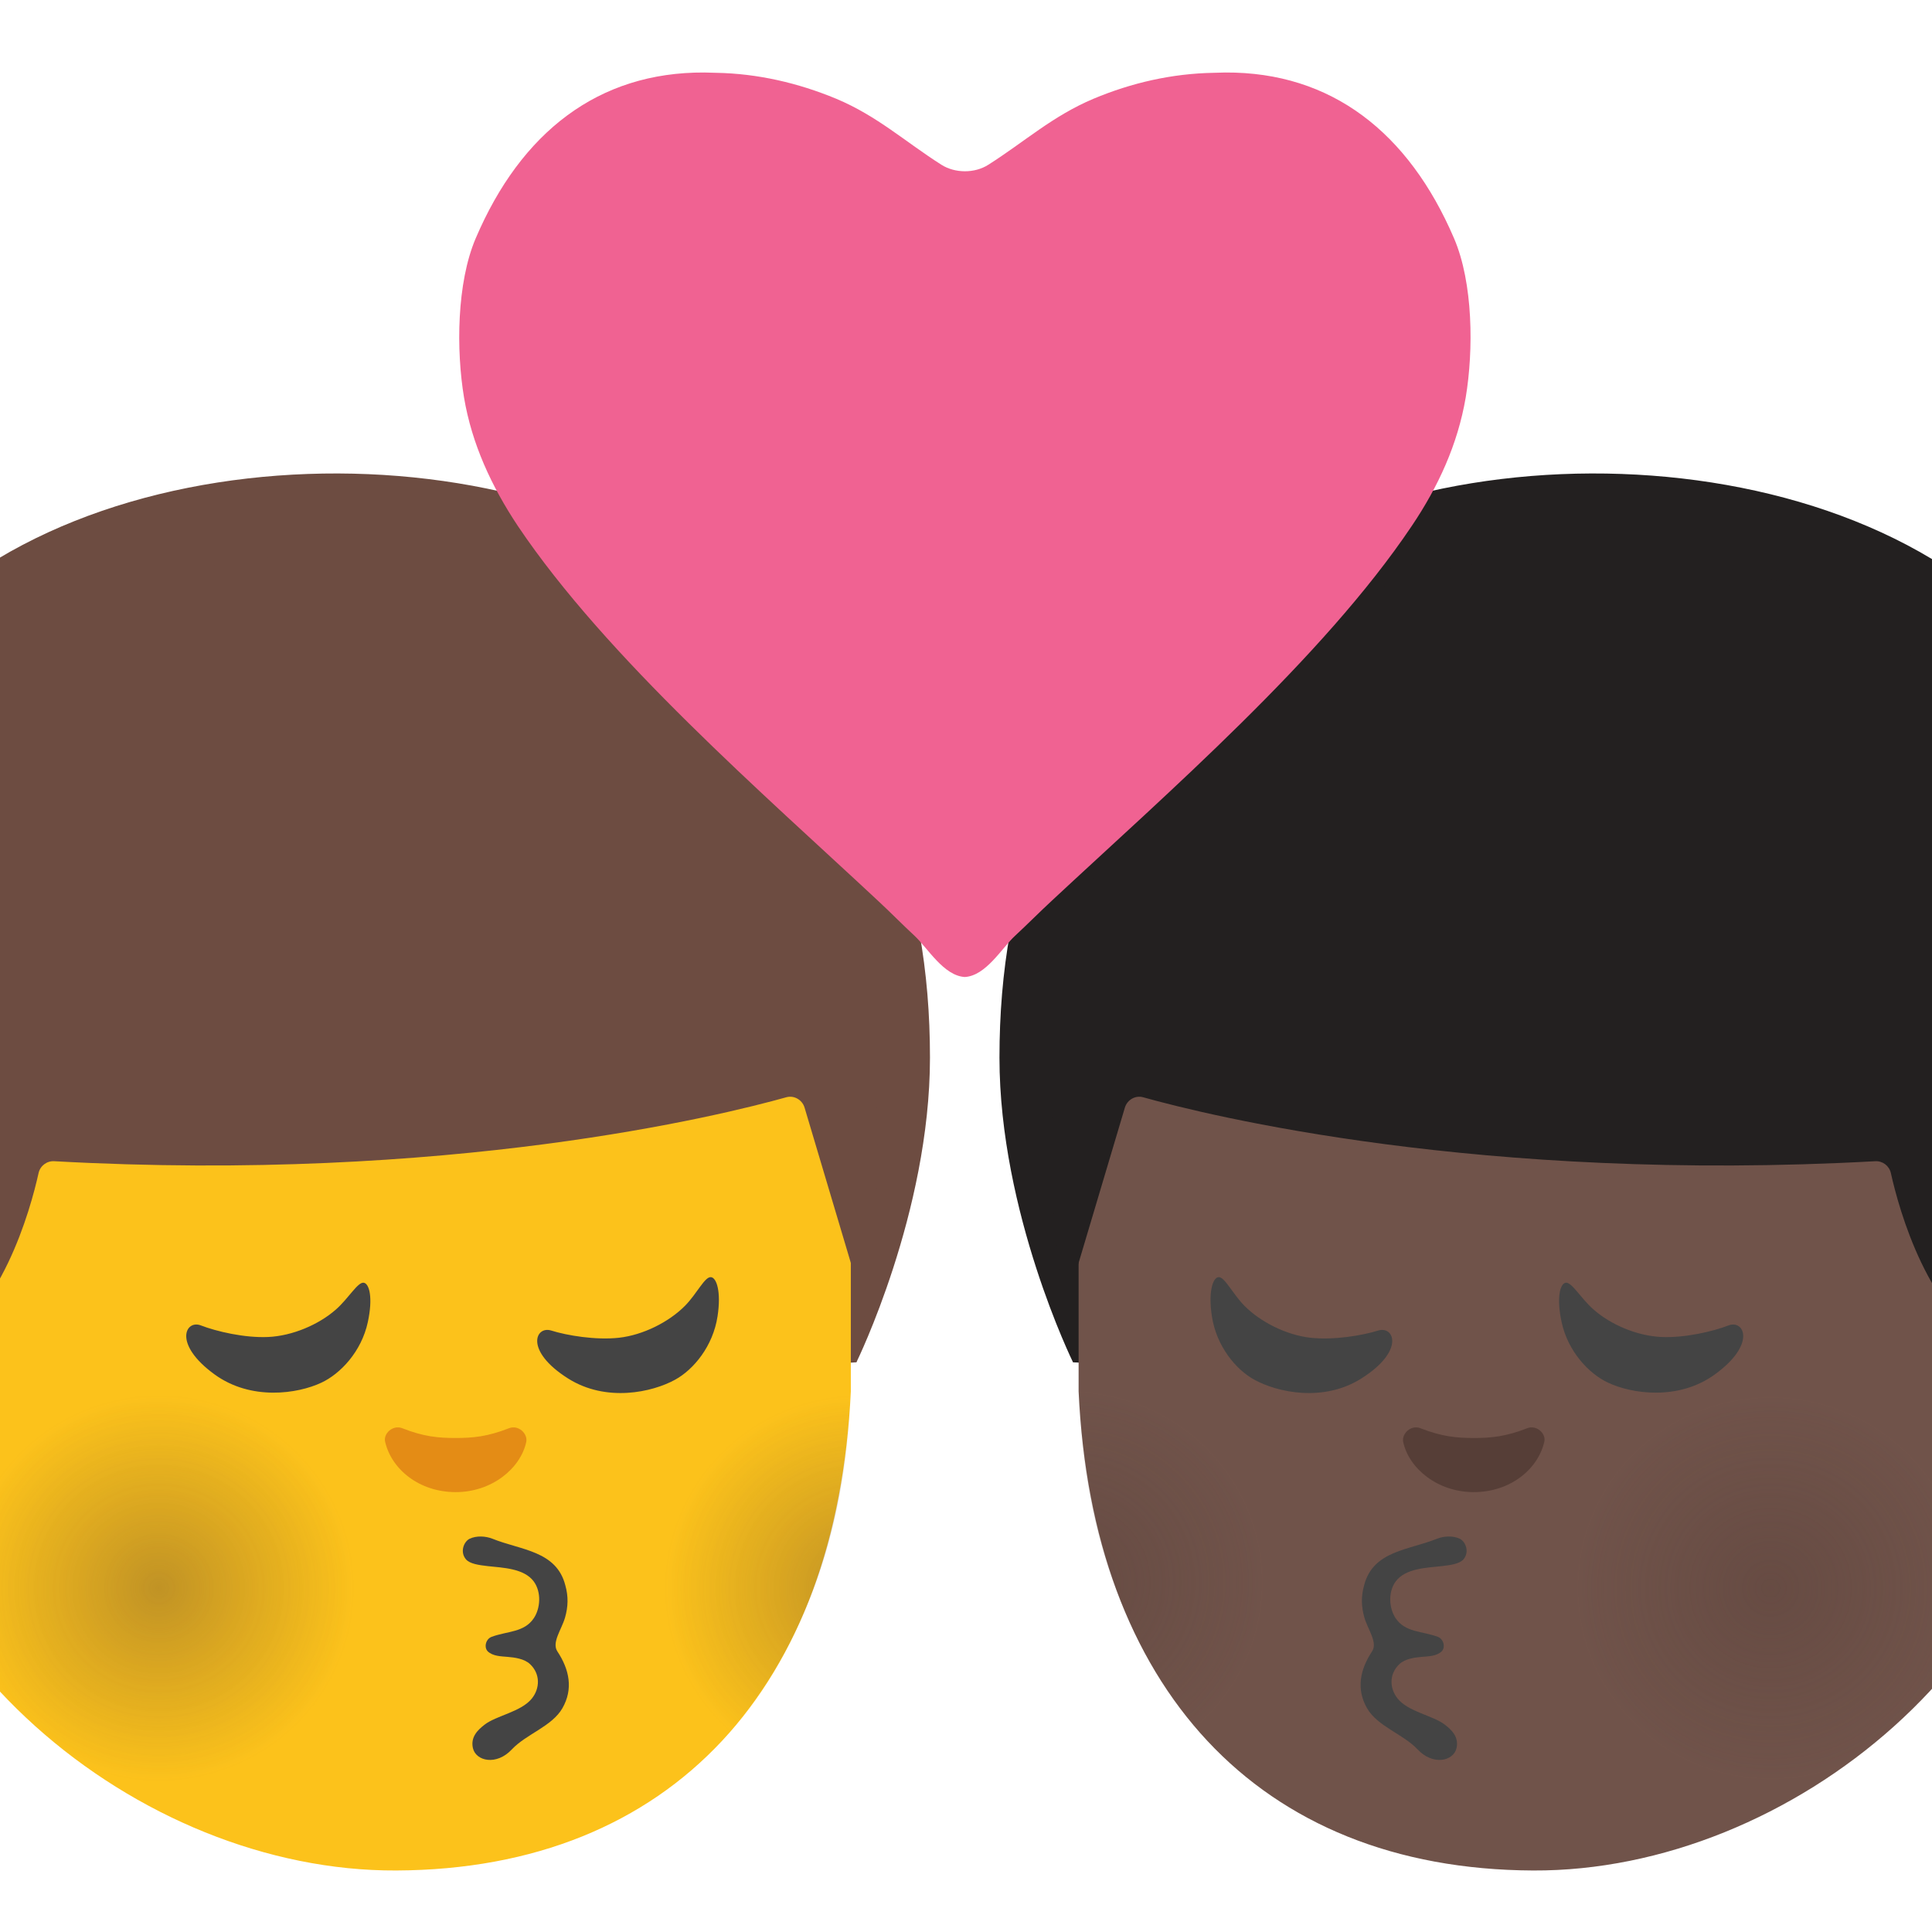
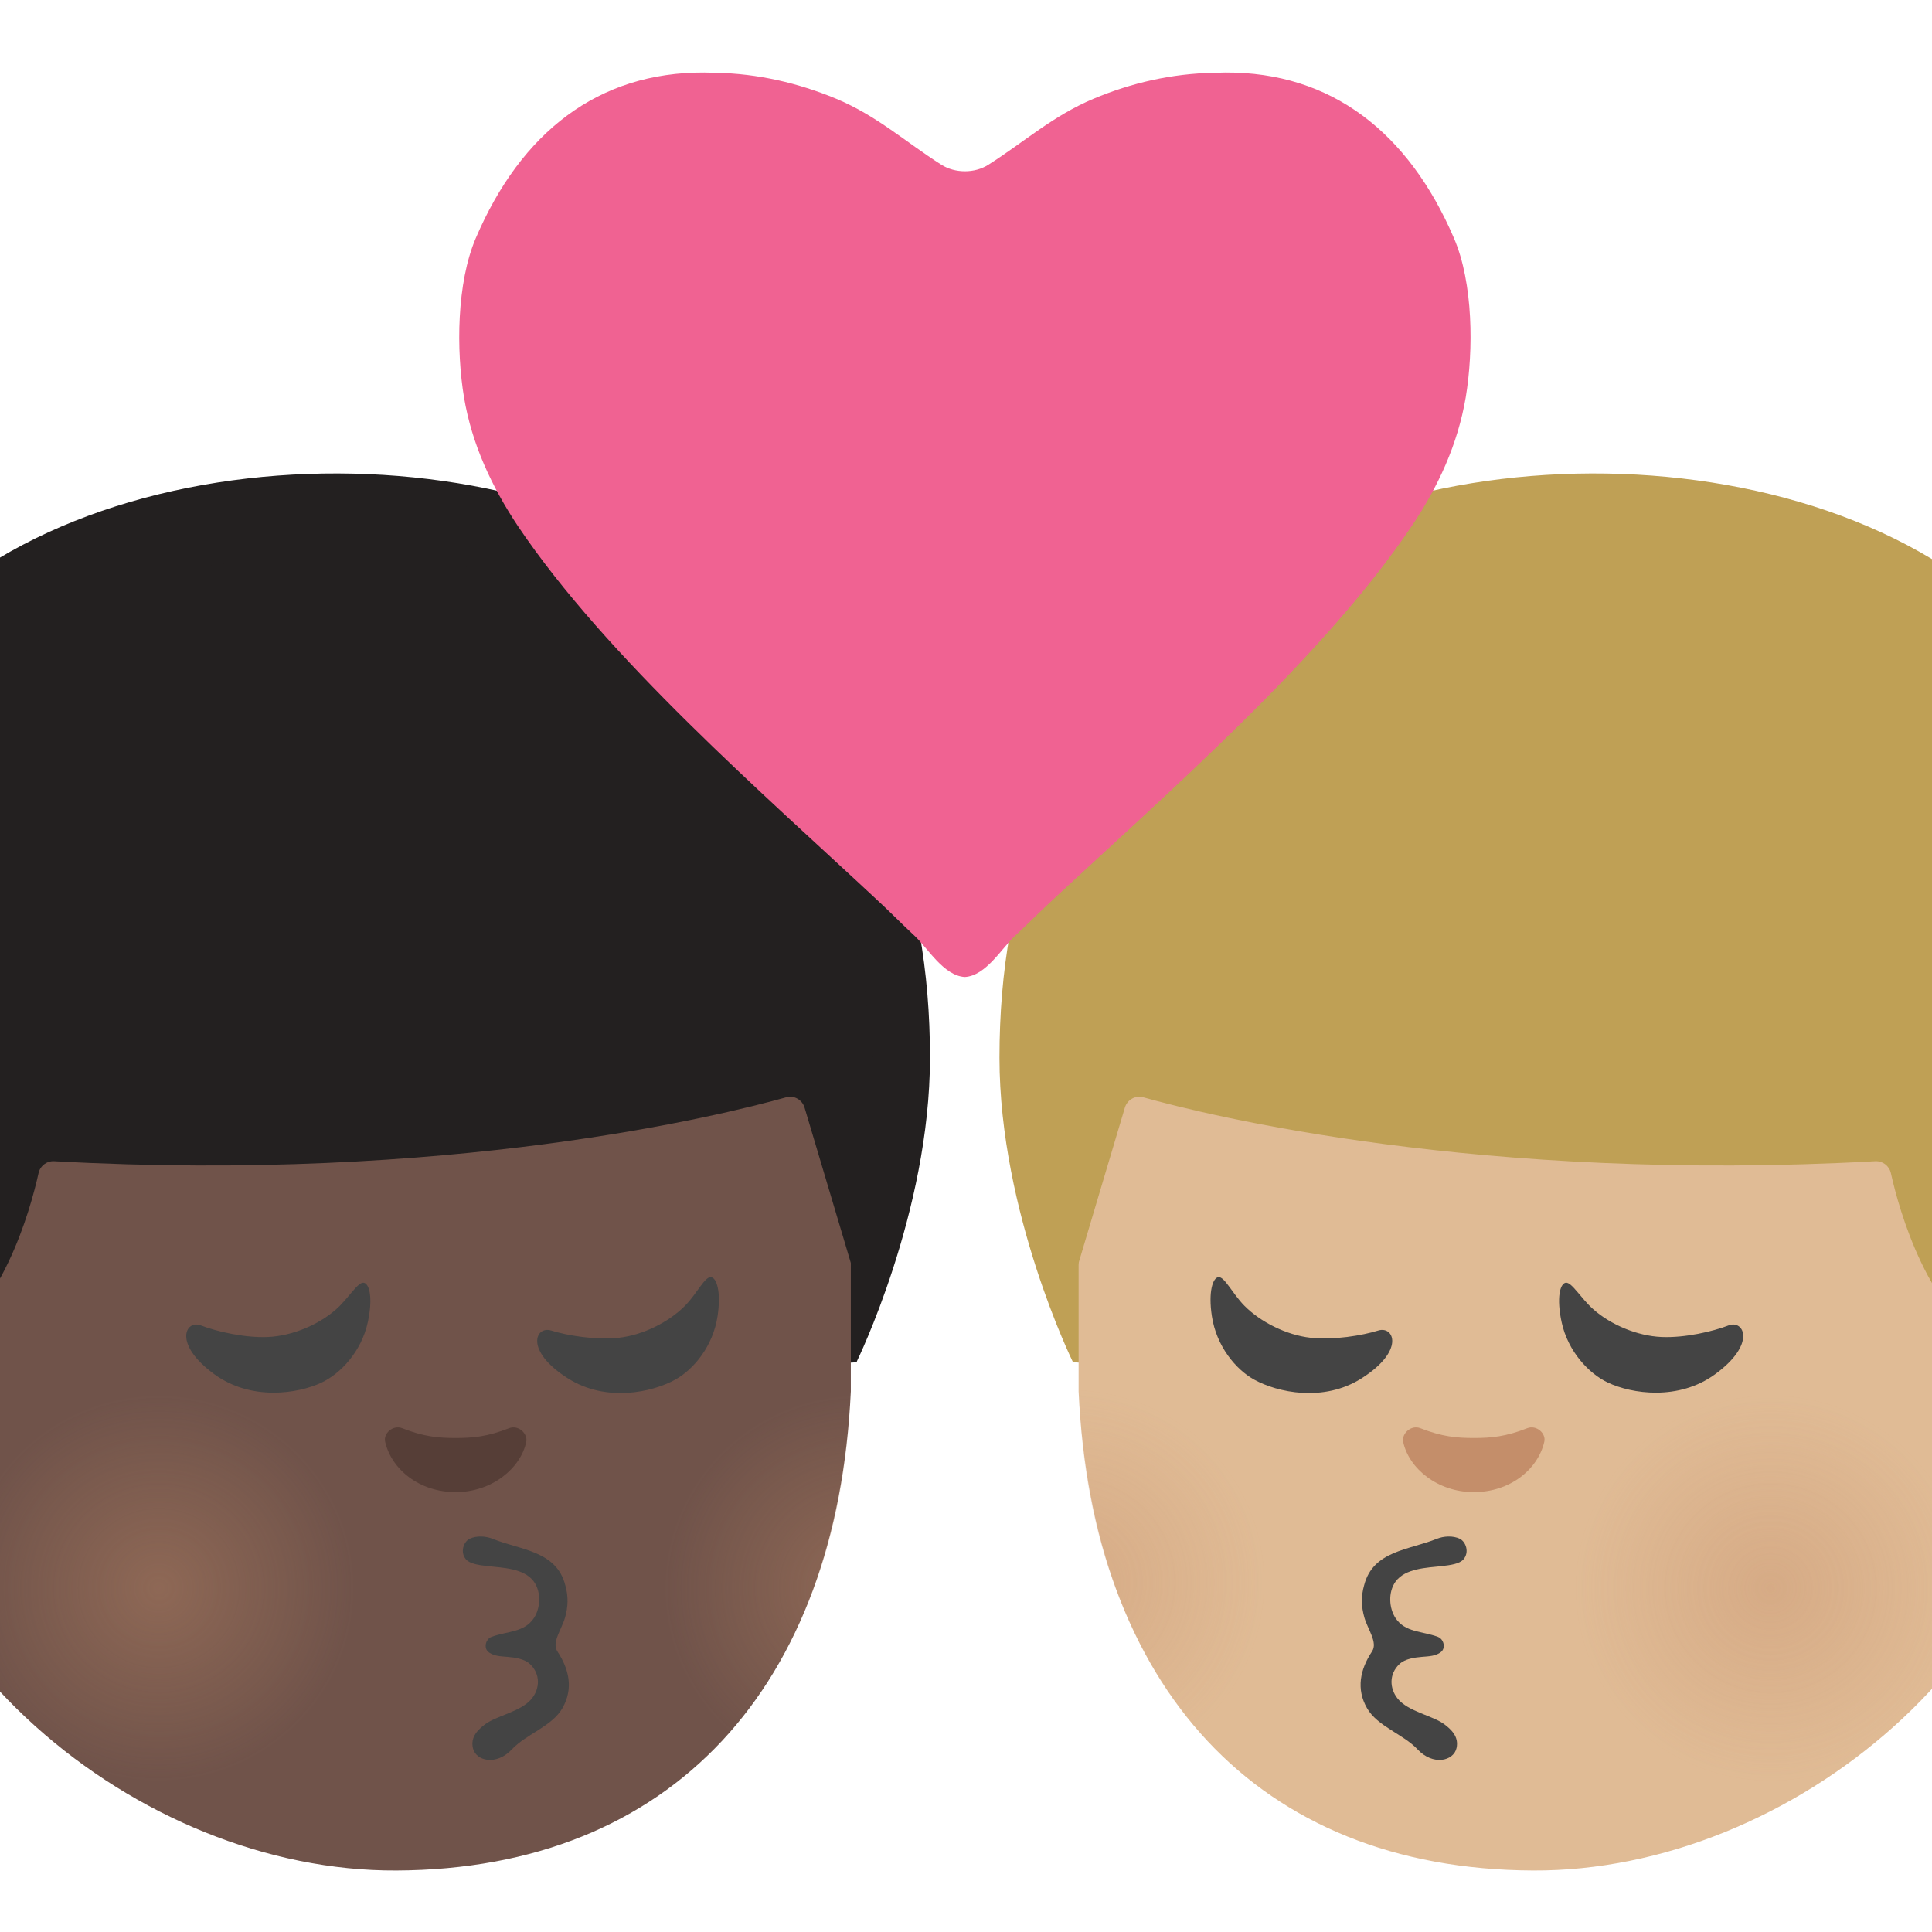
<svg xmlns="http://www.w3.org/2000/svg" width="534px" height="534px" version="1.1" xml:space="preserve" style="fill-rule:evenodd;clip-rule:evenodd;stroke-linejoin:round;stroke-miterlimit:2;">
  <g>
-     <path d="M296.584,376.542C296.584,376.542 276.25,335.167 276.25,292.334C276.25,244.5 291.125,203.125 331.084,166.75C385.959,116.792 511.25,117.333 562.959,178.875C583.334,295.417 569.875,352.375 569.875,352.375L570.792,389.917L296.584,376.542Z" style="fill:#232020;fill-rule:nonzero;" />
-     <path d="M423.75,517C347.375,516.667 301.917,465.959 298.125,384.584L298.125,291.459C298.125,217.75 357.875,158 431.584,158L436.459,158C510.167,158 569.917,217.75 569.917,291.459L569.917,379.709C569.875,456.084 495,517.334 423.75,517Z" style="fill:#70534a;fill-rule:nonzero;" />
+     <path d="M296.584,376.542C296.584,376.542 276.25,335.167 276.25,292.334C276.25,244.5 291.125,203.125 331.084,166.75C385.959,116.792 511.25,117.333 562.959,178.875C583.334,295.417 569.875,352.375 569.875,352.375L570.792,389.917L296.584,376.542Z" style="fill:#bfa055;fill-rule:nonzero;" />
+     <path d="M423.75,517C347.375,516.667 301.917,465.959 298.125,384.584L298.125,291.459C298.125,217.75 357.875,158 431.584,158L436.459,158C510.167,158 569.917,217.75 569.917,291.459L569.917,379.709C569.875,456.084 495,517.334 423.75,517Z" style="fill:#e0bb95;fill-rule:nonzero;" />
    <g>
      <g>
        <g>
          <clipPath id="_clip1">
            <path d="M426.834,517C346.084,518.625 300.875,461.917 298.125,384.584L298.125,291.459C298.125,217.75 357.875,158 431.584,158L436.459,158C510.167,158 569.917,217.75 569.917,291.459L569.917,379.709C569.875,451.959 500.25,515.5 426.834,517Z" />
          </clipPath>
          <g clip-path="url(#_clip1)">
            <g opacity="0.6">
              <g>
                <path d="M314.075,487.592C285.992,497.717 254.992,483.467 244.784,455.717C234.575,428.009 248.992,397.301 277.075,387.176C305.075,377.092 336.159,391.384 346.409,419.092C356.617,446.842 342.117,477.509 314.075,487.592Z" style="fill:url(#_Radial2);fill-rule:nonzero;" />
              </g>
            </g>
          </g>
        </g>
      </g>
    </g>
    <g>
      <g>
        <g>
          <clipPath id="_clip3">
            <path d="M426.834,517C346.084,518.625 300.875,461.917 298.125,384.584L298.125,291.459C298.125,217.75 357.875,158 431.584,158L436.459,158C510.167,158 569.917,217.75 569.917,291.459L569.917,379.709C569.875,451.959 500.25,515.5 426.834,517Z" />
          </clipPath>
          <g clip-path="url(#_clip3)">
            <g opacity="0.6">
              <g>
                <path d="M507.88,489.151C479.796,499.276 448.796,485.026 438.588,457.276C428.38,429.568 442.796,398.859 470.88,388.734C498.88,378.651 529.963,392.943 540.213,420.651C550.421,448.401 535.921,479.068 507.88,489.151Z" style="fill:url(#_Radial4);fill-rule:nonzero;" />
              </g>
            </g>
          </g>
        </g>
      </g>
    </g>
-     <path d="M296.584,376.542L297.834,350.042L310.917,306.125C311.584,303.959 313.834,302.667 316,303.292C333.542,308.209 409,327 518.292,320.959C520.334,320.834 522.167,322.209 522.625,324.209C524.875,334.334 532.917,363.709 552.417,373.834L572.959,394.709L576.959,360.792C576.959,360.792 609.209,142.708 428.917,153.625C248.625,164.542 296.584,376.542 296.584,376.542Z" style="fill:#232020;fill-rule:nonzero;" />
+     <path d="M296.584,376.542L297.834,350.042L310.917,306.125C311.584,303.959 313.834,302.667 316,303.292C333.542,308.209 409,327 518.292,320.959C520.334,320.834 522.167,322.209 522.625,324.209C524.875,334.334 532.917,363.709 552.417,373.834L572.959,394.709L576.959,360.792C576.959,360.792 609.209,142.708 428.917,153.625C248.625,164.542 296.584,376.542 296.584,376.542Z" style="fill:#bfa055;fill-rule:nonzero;" />
    <path d="M336.792,353C335.25,353.125 333.917,356.959 334.959,363.792C336.209,372.084 341.584,378.542 346.667,381.334C353,384.834 365.75,387.667 376.292,381C388.417,373.334 385.292,366.417 380.959,367.75C376.584,369.125 368.667,370.459 362.209,369.75C355.542,369 348.417,365.417 343.959,360.917C340.667,357.584 338.459,352.834 336.792,353ZM432.75,354.542C431.209,354.792 430.167,358.667 431.625,365.417C433.375,373.584 439.209,379.709 444.459,382.167C451,385.25 463.917,387.209 474,379.875C485.584,371.459 482,364.709 477.792,366.334C473.5,368 465.667,369.834 459.209,369.542C452.5,369.25 445.167,366.125 440.417,361.917C436.917,358.834 434.417,354.292 432.75,354.542Z" style="fill:#444;fill-rule:nonzero;" />
-     <path d="M392.584,394.75C398.542,397.084 402.584,397.459 407.375,397.459C412.125,397.459 416.209,397.084 422.125,394.75C424.667,393.75 427.417,396.209 426.834,398.542C425.042,406.167 417.375,412.417 407.334,412.417C397.334,412.417 389.417,405.875 387.834,398.542C387.375,396.209 390.042,393.75 392.584,394.75Z" style="fill:#563e37;fill-rule:nonzero;" />
+     <path d="M392.584,394.75C398.542,397.084 402.584,397.459 407.375,397.459C412.125,397.459 416.209,397.084 422.125,394.75C424.667,393.75 427.417,396.209 426.834,398.542C425.042,406.167 417.375,412.417 407.334,412.417C397.334,412.417 389.417,405.875 387.834,398.542C387.375,396.209 390.042,393.75 392.584,394.75Z" style="fill:#c48e6a;fill-rule:nonzero;" />
    <g>
      <path d="M404.5,431C403.417,432.25 400.959,432.584 398.459,432.875C394.334,433.334 388.459,433.459 385.75,437.125C383.584,440.125 383.959,444.542 385.709,447.209C388.375,451.25 393.042,450.792 397.417,452.417C398.542,452.834 399.167,454.084 399.042,455.209C399,455.625 398.834,456.042 398.5,456.417C397.042,457.792 394.834,457.792 392.959,457.959C391.042,458.125 388.375,458.459 386.792,459.959C383.917,462.667 384.042,466.625 386.25,469.417C389.209,473.167 396.125,474.167 399.375,476.709C401.084,478.042 403.292,480 402.584,483.167C401.75,486.792 396.042,488.084 391.792,483.5C387.834,479.292 380.709,477.167 377.834,472.125C374.834,466.875 375.875,461.5 379.25,456.417C380.834,453.959 378.084,450.417 377.125,447.125C376.25,444.084 376.167,441.25 377.042,438.167C379.5,428.584 389.417,428.459 397.209,425.292C399,424.584 401.584,424.375 403.542,425.334C405.125,426.167 406.209,429 404.5,431Z" style="fill:#444;fill-rule:nonzero;" />
    </g>
    <g>
-       <path d="M236.709,376.542C236.709,376.542 257.042,335.167 257.042,292.334C257.042,244.5 242.167,203.125 202.208,166.75C147.333,116.792 22.042,117.333 -29.667,178.875C-50.042,295.417 -36.583,352.375 -36.583,352.375L-37.5,389.875L236.709,376.542Z" style="fill:#6d4c41;fill-rule:nonzero;" />
-       <path d="M109.542,517C185.917,516.667 231.334,465.959 235.167,384.584L235.167,291.459C235.167,217.75 175.417,158 101.708,158L96.833,158C23.125,158 -36.625,217.75 -36.625,291.459L-36.625,379.709C-36.583,456.084 38.292,517.334 109.542,517Z" style="fill:#fcc21b;fill-rule:nonzero;" />
+       <path d="M236.709,376.542C236.709,376.542 257.042,335.167 257.042,292.334C257.042,244.5 242.167,203.125 202.208,166.75C147.333,116.792 22.042,117.333 -29.667,178.875C-50.042,295.417 -36.583,352.375 -36.583,352.375L-37.5,389.875L236.709,376.542Z" style="fill:#232020;fill-rule:nonzero;" />
+       <path d="M109.542,517C185.917,516.667 231.334,465.959 235.167,384.584L235.167,291.459C235.167,217.75 175.417,158 101.708,158L96.833,158C23.125,158 -36.625,217.75 -36.625,291.459L-36.625,379.709C-36.583,456.084 38.292,517.334 109.542,517Z" style="fill:#70534a;fill-rule:nonzero;" />
      <g>
        <g>
          <g>
            <clipPath id="_clip5">
              <path d="M106.458,517C187.208,518.625 232.417,461.917 235.167,384.584L235.167,291.459C235.167,217.75 175.417,158 101.708,158L96.833,158C23.125,158 -36.625,217.75 -36.625,291.459L-36.625,379.709C-36.583,451.959 33.042,515.5 106.458,517Z" />
            </clipPath>
            <g clip-path="url(#_clip5)">
              <g opacity="0.6">
                <g>
                  <path d="M256.185,489.151C228.101,499.276 197.101,485.026 186.893,457.276C176.685,429.568 191.101,398.859 219.185,388.734C247.185,378.651 278.268,392.943 288.518,420.651C298.726,448.401 284.226,479.068 256.185,489.151Z" style="fill:url(#_Radial6);fill-rule:nonzero;" />
                </g>
              </g>
            </g>
          </g>
        </g>
      </g>
      <g>
        <g>
          <g>
            <clipPath id="_clip7">
              <path d="M106.458,517C187.208,518.625 232.417,461.917 235.167,384.584L235.167,291.459C235.167,217.75 175.417,158 101.708,158L96.833,158C23.125,158 -36.625,217.75 -36.625,291.459L-36.625,379.709C-36.583,451.959 33.042,515.5 106.458,517Z" />
            </clipPath>
            <g clip-path="url(#_clip7)">
              <g opacity="0.6">
                <g>
                  <path d="M62.379,489.151C34.296,499.276 3.296,485.026 -6.913,457.276C-17.121,429.568 -2.704,398.859 25.379,388.734C53.379,378.651 84.462,392.943 94.712,420.651C104.921,448.401 90.421,479.068 62.379,489.151Z" style="fill:url(#_Radial8);fill-rule:nonzero;" />
                </g>
              </g>
            </g>
          </g>
        </g>
      </g>
-       <path d="M236.709,376.542L235.459,350.042L222.375,306.125C221.709,303.959 219.459,302.667 217.292,303.292C199.75,308.209 124.292,327 15,320.959C12.958,320.834 11.125,322.209 10.667,324.209C8.417,334.334 0.375,363.709 -19.125,373.834L-39.667,394.709L-43.667,360.792C-43.667,360.792 -75.917,142.708 104.375,153.625C284.667,164.542 236.709,376.542 236.709,376.542Z" style="fill:#6d4c41;fill-rule:nonzero;" />
+       <path d="M236.709,376.542L235.459,350.042L222.375,306.125C221.709,303.959 219.459,302.667 217.292,303.292C199.75,308.209 124.292,327 15,320.959C12.958,320.834 11.125,322.209 10.667,324.209C8.417,334.334 0.375,363.709 -19.125,373.834L-39.667,394.709L-43.667,360.792C-43.667,360.792 -75.917,142.708 104.375,153.625C284.667,164.542 236.709,376.542 236.709,376.542Z" style="fill:#232020;fill-rule:nonzero;" />
      <path d="M196.5,353C198.042,353.125 199.375,356.959 198.333,363.792C197.083,372.084 191.708,378.542 186.625,381.334C180.292,384.834 167.542,387.667 157,381C144.875,373.334 148,366.417 152.333,367.75C156.708,369.125 164.625,370.459 171.083,369.75C177.75,369 184.875,365.417 189.333,360.917C192.625,357.584 194.792,352.834 196.5,353ZM100.542,354.542C102.083,354.792 103.125,358.667 101.667,365.417C99.917,373.584 94.083,379.709 88.833,382.167C82.292,385.25 69.375,387.209 59.292,379.875C47.708,371.459 51.292,364.709 55.5,366.334C59.792,368 67.625,369.834 74.083,369.542C80.792,369.25 88.125,366.125 92.875,361.917C96.375,358.834 98.875,354.292 100.542,354.542Z" style="fill:#444;fill-rule:nonzero;" />
-       <path d="M140.708,394.75C134.75,397.084 130.708,397.459 125.917,397.459C121.125,397.459 117.083,397.084 111.167,394.75C108.625,393.75 105.875,396.209 106.458,398.542C108.25,406.167 115.917,412.417 125.958,412.417C135.958,412.417 143.875,405.875 145.458,398.542C145.917,396.209 143.25,393.75 140.708,394.75Z" style="fill:#e48c15;fill-rule:nonzero;" />
+       <path d="M140.708,394.75C134.75,397.084 130.708,397.459 125.917,397.459C121.125,397.459 117.083,397.084 111.167,394.75C108.625,393.75 105.875,396.209 106.458,398.542C108.25,406.167 115.917,412.417 125.958,412.417C135.958,412.417 143.875,405.875 145.458,398.542C145.917,396.209 143.25,393.75 140.708,394.75Z" style="fill:#563e37;fill-rule:nonzero;" />
      <g>
        <path d="M128.792,431C129.875,432.25 132.333,432.584 134.833,432.875C138.958,433.334 144.833,433.459 147.542,437.125C149.708,440.125 149.333,444.542 147.583,447.209C144.917,451.25 140.25,450.792 135.875,452.417C134.75,452.834 134.125,454.084 134.25,455.209C134.292,455.625 134.458,456.042 134.792,456.417C136.25,457.792 138.458,457.792 140.333,457.959C142.25,458.125 144.917,458.459 146.5,459.959C149.375,462.667 149.25,466.625 147.042,469.417C144.083,473.167 137.167,474.167 133.917,476.709C132.208,478.042 130,480 130.708,483.167C131.542,486.792 137.25,488.084 141.5,483.5C145.458,479.292 152.583,477.167 155.458,472.125C158.458,466.875 157.417,461.5 154.042,456.417C152.458,453.959 155.208,450.417 156.167,447.125C157.042,444.084 157.125,441.25 156.25,438.167C153.792,428.584 143.875,428.459 136.083,425.292C134.292,424.584 131.708,424.375 129.75,425.334C128.167,426.167 127.083,429 128.792,431Z" style="fill:#444;fill-rule:nonzero;" />
      </g>
    </g>
    <g>
      <path d="M143.125,145.375C167.625,181.833 211.25,219.625 242.709,249C246.084,252.125 249.375,255.5 252.792,258.667C256.417,262.042 260.834,269.709 266.667,270.042C272.542,269.709 276.917,262 280.542,258.667C283.959,255.5 287.292,252.125 290.667,249C322.125,219.667 365.75,181.833 390.209,145.375C397.542,134.5 402.917,122.792 405.125,109.833C407.292,96.833 407.209,78.208 401.875,65.833C389.334,36.583 367.959,19.875 338.667,20.042C337.584,20.083 336.5,20.083 335.417,20.125C323.917,20.333 312.792,22.875 302.25,27.292C290.959,32.042 283.209,39.167 273.167,45.542C269.375,47.958 263.959,47.917 260.209,45.542C250.167,39.167 242.459,32.042 231.125,27.292C220.584,22.917 209.417,20.333 197.958,20.125C196.875,20.083 195.75,20.083 194.708,20.042C165.333,19.875 144,36.583 131.5,65.833C126.208,78.208 126.083,96.833 128.25,109.833C130.417,122.75 135.875,134.458 143.125,145.375Z" style="fill:#f06292;fill-rule:nonzero;" />
    </g>
  </g>
  <defs>
    <radialGradient id="_Radial2" cx="0" cy="0" r="1" gradientUnits="userSpaceOnUse" gradientTransform="matrix(54.0867,0,0,53.4546,295.591,437.397)">
-       <stop offset="0" style="stop-color:#563e37;stop-opacity:0.6" />
-       <stop offset="1" style="stop-color:#563e37;stop-opacity:0" />
+       <stop offset="0" style="stop-color:#c48e6a;stop-opacity:0.6" />
+       <stop offset="1" style="stop-color:#c48e6a;stop-opacity:0" />
    </radialGradient>
    <radialGradient id="_Radial4" cx="0" cy="0" r="1" gradientUnits="userSpaceOnUse" gradientTransform="matrix(54.0865,0,0,53.4548,489.396,438.956)">
-       <stop offset="0" style="stop-color:#563e37;stop-opacity:0.6" />
-       <stop offset="1" style="stop-color:#563e37;stop-opacity:0" />
+       <stop offset="0" style="stop-color:#c48e6a;stop-opacity:0.6" />
+       <stop offset="1" style="stop-color:#c48e6a;stop-opacity:0" />
    </radialGradient>
    <radialGradient id="_Radial6" cx="0" cy="0" r="1" gradientUnits="userSpaceOnUse" gradientTransform="matrix(54.0865,0,0,53.4548,237.701,438.956)">
-       <stop offset="0" style="stop-color:#563e37;stop-opacity:0.6" />
-       <stop offset="1" style="stop-color:#563e37;stop-opacity:0" />
+       <stop offset="0" style="stop-color:#c48e6a;stop-opacity:0.6" />
+       <stop offset="1" style="stop-color:#c48e6a;stop-opacity:0" />
    </radialGradient>
    <radialGradient id="_Radial8" cx="0" cy="0" r="1" gradientUnits="userSpaceOnUse" gradientTransform="matrix(54.0867,0,0,53.4548,43.895,438.956)">
-       <stop offset="0" style="stop-color:#563e37;stop-opacity:0.6" />
-       <stop offset="1" style="stop-color:#563e37;stop-opacity:0" />
+       <stop offset="0" style="stop-color:#c48e6a;stop-opacity:0.6" />
+       <stop offset="1" style="stop-color:#c48e6a;stop-opacity:0" />
    </radialGradient>
  </defs>
</svg>
